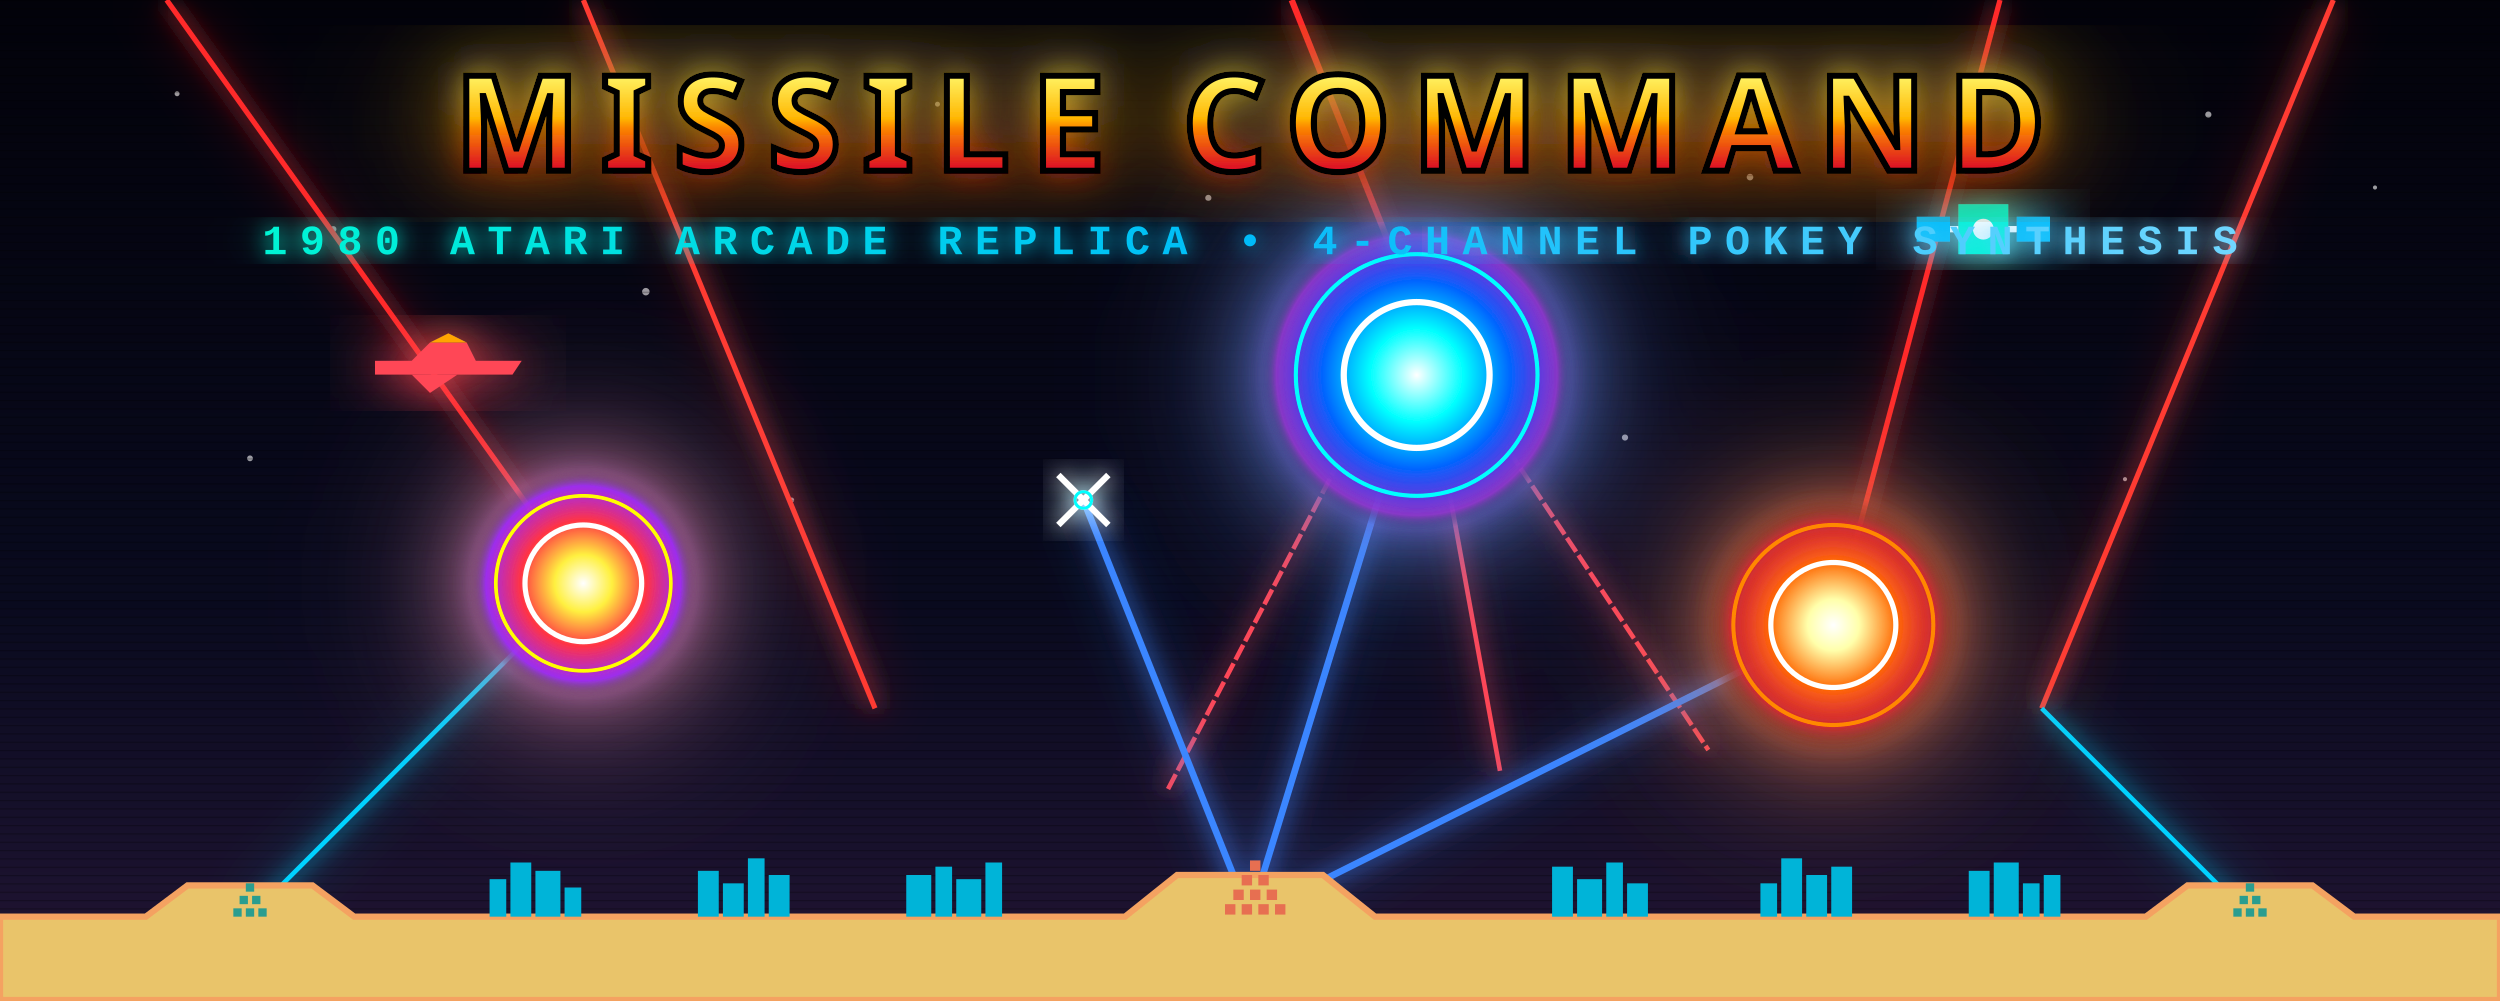
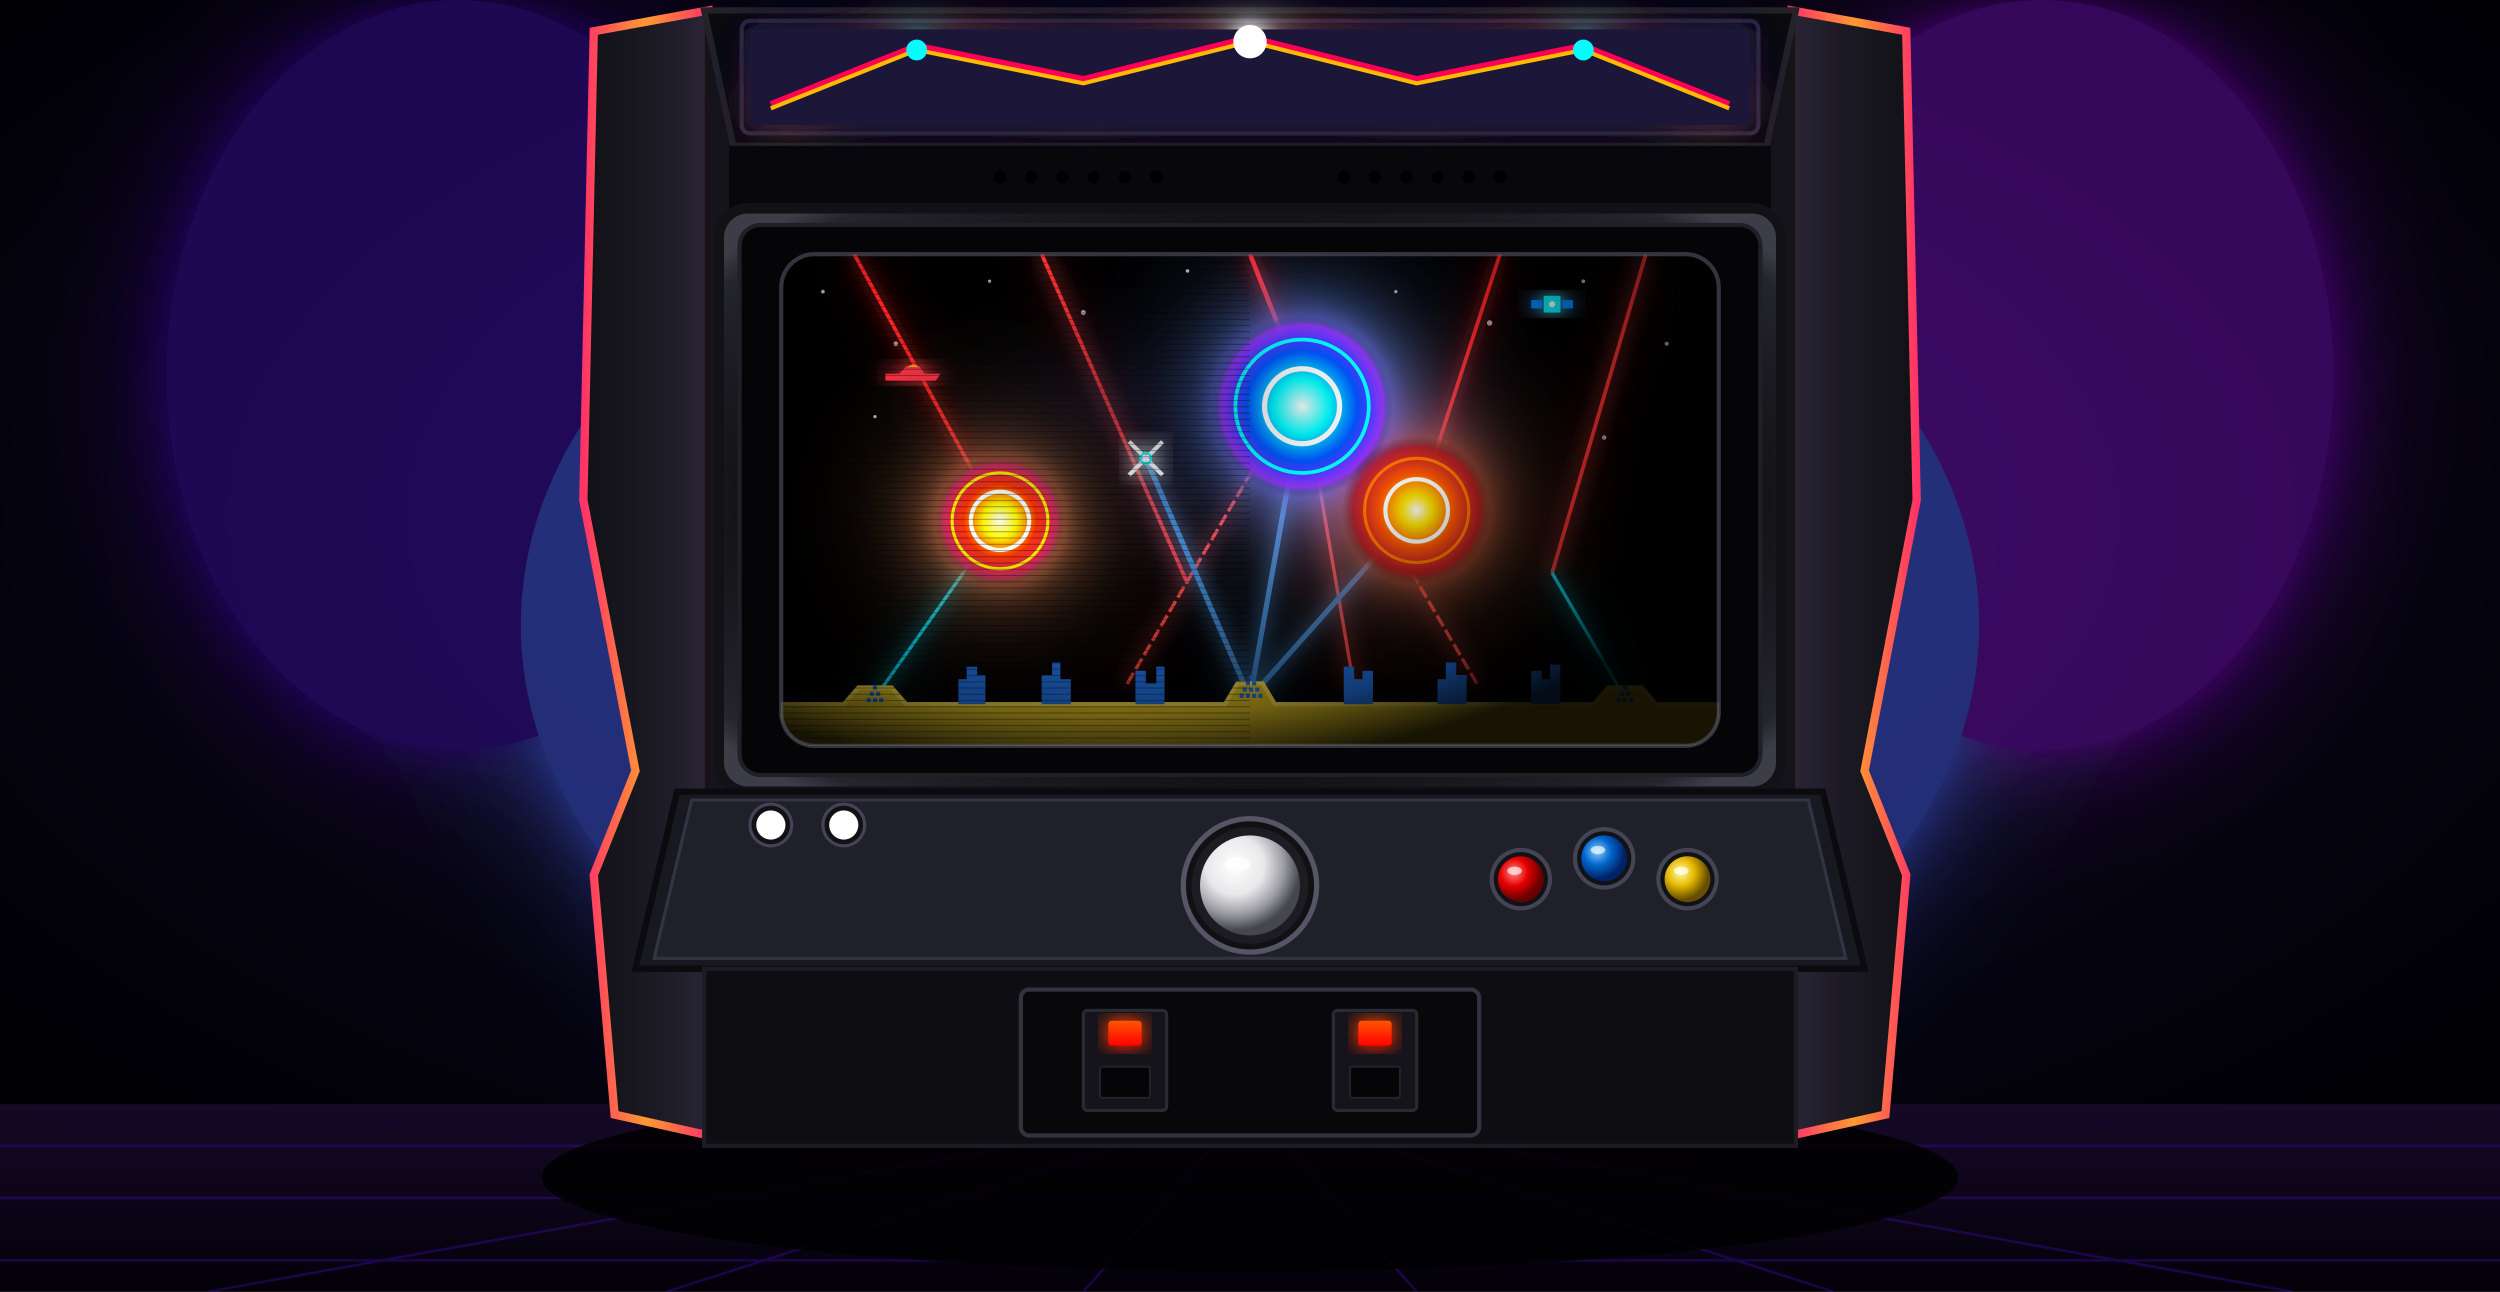
- <svg xmlns="http://www.w3.org/2000/svg" viewBox="0 0 1200 480" width="100%" height="100%">
+ <svg xmlns="http://www.w3.org/2000/svg" viewBox="0 0 1200 620" width="100%" height="100%">
  <defs>
-     <linearGradient id="skyGrad" x1="0%" y1="0%" x2="0%" y2="100%">
-       <stop offset="0%" stop-color="#02020a" />
-       <stop offset="60%" stop-color="#090a1e" />
-       <stop offset="85%" stop-color="#18112c" />
-       <stop offset="100%" stop-color="#241434" />
-     </linearGradient>
+     <radialGradient id="arcadeHallGrad" cx="50%" cy="40%" r="70%">
+       <stop offset="0%" stop-color="#140f28" />
+       <stop offset="45%" stop-color="#090616" />
+       <stop offset="85%" stop-color="#020108" />
+       <stop offset="100%" stop-color="#000000" />
+     </radialGradient>
+     <linearGradient id="floorGrad" x1="0%" y1="0%" x2="0%" y2="100%">
+       <stop offset="0%" stop-color="#1a0b2e" stop-opacity="0.8" />
+       <stop offset="100%" stop-color="#030008" />
+     </linearGradient>
+     <linearGradient id="cabSideLeft" x1="0%" y1="0%" x2="100%" y2="0%">
+       <stop offset="0%" stop-color="#111116" />
+       <stop offset="60%" stop-color="#1c1a24" />
+       <stop offset="100%" stop-color="#2a2536" />
+     </linearGradient>
+     <linearGradient id="cabSideRight" x1="0%" y1="0%" x2="100%" y2="0%">
+       <stop offset="0%" stop-color="#2a2536" />
+       <stop offset="40%" stop-color="#1c1a24" />
+       <stop offset="100%" stop-color="#111116" />
+     </linearGradient>
+     <linearGradient id="tMolding" x1="0%" y1="0%" x2="100%" y2="0%">
+       <stop offset="0%" stop-color="#ff3366" />
+       <stop offset="50%" stop-color="#ff9933" />
+       <stop offset="100%" stop-color="#ff3366" />
+     </linearGradient>
+     <radialGradient id="bezelGrad" cx="50%" cy="50%" r="65%">
+       <stop offset="0%" stop-color="#040406" />
+       <stop offset="70%" stop-color="#101014" />
+       <stop offset="95%" stop-color="#25252c" />
+       <stop offset="100%" stop-color="#3d3d48" />
+     </radialGradient>
+     <radialGradient id="crtGlassGrad" cx="35%" cy="30%" r="75%">
+       <stop offset="0%" stop-color="#1a1c38" stop-opacity="0.35" />
+       <stop offset="40%" stop-color="#000000" stop-opacity="0" />
+       <stop offset="85%" stop-color="#000000" stop-opacity="0.5" />
+       <stop offset="100%" stop-color="#000000" stop-opacity="0.9" />
+     </radialGradient>
    <filter id="neonGlow" x="-30%" y="-30%" width="160%" height="160%">
-       <feGaussianBlur stdDeviation="5" result="blur1" />
-       <feGaussianBlur stdDeviation="12" result="blur2" />
+       <feGaussianBlur stdDeviation="4" result="blur1" />
+       <feGaussianBlur stdDeviation="10" result="blur2" />
      <feMerge>
        <feMergeNode in="blur2" />
        <feMergeNode in="blur1" />
        <feMergeNode in="SourceGraphic" />
      </feMerge>
    </filter>
    <filter id="intenseGlow" x="-50%" y="-50%" width="200%" height="200%">
-       <feGaussianBlur stdDeviation="8" result="blur1" />
-       <feGaussianBlur stdDeviation="20" result="blur2" />
-       <feGaussianBlur stdDeviation="40" result="blur3" />
+       <feGaussianBlur stdDeviation="6" result="blur1" />
+       <feGaussianBlur stdDeviation="16" result="blur2" />
+       <feGaussianBlur stdDeviation="32" result="blur3" />
      <feMerge>
        <feMergeNode in="blur3" />
        <feMergeNode in="blur2" />
        <feMergeNode in="blur1" />
        <feMergeNode in="SourceGraphic" />
      </feMerge>
    </filter>
-     <radialGradient id="expGrad1" cx="50%" cy="50%" r="50%">
-       <stop offset="0%" stop-color="#ffffff" />
-       <stop offset="25%" stop-color="#fff040" />
-       <stop offset="55%" stop-color="#ff3344" />
-       <stop offset="85%" stop-color="#9900ff" stop-opacity="0.8" />
+     <radialGradient id="expGradWhiteYellow" cx="50%" cy="50%" r="50%">
+       <stop offset="0%" stop-color="#ffffff" />
+       <stop offset="25%" stop-color="#fffb00" />
+       <stop offset="55%" stop-color="#ff3300" />
+       <stop offset="85%" stop-color="#cc0066" stop-opacity="0.8" />
      <stop offset="100%" stop-color="#000000" stop-opacity="0" />
    </radialGradient>
-     <radialGradient id="expGrad2" cx="50%" cy="50%" r="50%">
+     <radialGradient id="expGradCyanBlue" cx="50%" cy="50%" r="50%">
      <stop offset="0%" stop-color="#ffffff" />
      <stop offset="30%" stop-color="#00ffff" />
-       <stop offset="60%" stop-color="#0066ff" />
-       <stop offset="90%" stop-color="#9900cc" stop-opacity="0.7" />
+       <stop offset="60%" stop-color="#0055ff" />
+       <stop offset="88%" stop-color="#9900ff" stop-opacity="0.75" />
      <stop offset="100%" stop-color="#000000" stop-opacity="0" />
    </radialGradient>
-     <radialGradient id="expGrad3" cx="50%" cy="50%" r="50%">
-       <stop offset="0%" stop-color="#ffffff" />
-       <stop offset="20%" stop-color="#ffffaa" />
-       <stop offset="50%" stop-color="#ff6600" />
-       <stop offset="80%" stop-color="#cc0033" stop-opacity="0.7" />
+     <radialGradient id="expGradOrangeRed" cx="50%" cy="50%" r="50%">
+       <stop offset="0%" stop-color="#ffffff" />
+       <stop offset="20%" stop-color="#ffe600" />
+       <stop offset="50%" stop-color="#ff5500" />
+       <stop offset="85%" stop-color="#aa0022" stop-opacity="0.8" />
      <stop offset="100%" stop-color="#000000" stop-opacity="0" />
    </radialGradient>
-     <linearGradient id="titleGrad" x1="0%" y1="0%" x2="0%" y2="100%">
-       <stop offset="0%" stop-color="#fff566" />
-       <stop offset="45%" stop-color="#ffb703" />
-       <stop offset="55%" stop-color="#fb8500" />
-       <stop offset="100%" stop-color="#d90429" />
-     </linearGradient>
-     <linearGradient id="subTitleGrad" x1="0%" y1="0%" x2="100%" y2="0%">
-       <stop offset="0%" stop-color="#00f5d4" />
-       <stop offset="50%" stop-color="#00bbf9" />
-       <stop offset="100%" stop-color="#70d6ff" />
-     </linearGradient>
+     <radialGradient id="trackballGrad" cx="35%" cy="30%" r="65%">
+       <stop offset="0%" stop-color="#ffffff" />
+       <stop offset="45%" stop-color="#e8e8ea" />
+       <stop offset="75%" stop-color="#9c9ca4" />
+       <stop offset="100%" stop-color="#46464e" />
+     </radialGradient>
+     <radialGradient id="redBtnGrad" cx="35%" cy="35%" r="60%">
+       <stop offset="0%" stop-color="#ff8888" />
+       <stop offset="50%" stop-color="#e60000" />
+       <stop offset="100%" stop-color="#660000" />
+     </radialGradient>
+     <radialGradient id="blueBtnGrad" cx="35%" cy="35%" r="60%">
+       <stop offset="0%" stop-color="#88ccff" />
+       <stop offset="50%" stop-color="#0066cc" />
+       <stop offset="100%" stop-color="#002266" />
+     </radialGradient>
+     <radialGradient id="yellowBtnGrad" cx="35%" cy="35%" r="60%">
+       <stop offset="0%" stop-color="#ffffaa" />
+       <stop offset="50%" stop-color="#e6b800" />
+       <stop offset="100%" stop-color="#664d00" />
+     </radialGradient>
+     <linearGradient id="coinGlow" x1="0%" y1="0%" x2="0%" y2="100%">
+       <stop offset="0%" stop-color="#ff5500" />
+       <stop offset="100%" stop-color="#ff0000" />
+     </linearGradient>
+     <pattern id="crtScanlines" width="100%" height="3" patternUnits="userSpaceOnUse">
+       <line x1="0" y1="0" x2="600" y2="0" stroke="#000000" stroke-width="1.0" opacity="0.32" />
+     </pattern>
  </defs>
-   <rect width="1200" height="480" fill="url(#skyGrad)" />
-   <g fill="#ffffff" opacity="0.6">
-     <circle cx="85" cy="45" r="1.2" />
-     <circle cx="160" cy="110" r="1.5" />
-     <circle cx="240" cy="65" r="1.0" />
-     <circle cx="310" cy="140" r="1.8" />
-     <circle cx="450" cy="50" r="1.2" />
-     <circle cx="580" cy="95" r="1.5" />
-     <circle cx="720" cy="40" r="1.0" />
-     <circle cx="840" cy="85" r="1.6" />
-     <circle cx="950" cy="120" r="1.2" />
-     <circle cx="1060" cy="55" r="1.5" />
-     <circle cx="1140" cy="90" r="1.0" />
-     <circle cx="120" cy="220" r="1.4" />
-     <circle cx="380" cy="240" r="1.2" />
-     <circle cx="780" cy="210" r="1.5" />
-     <circle cx="1020" cy="230" r="1.0" />
-   </g>
-   <pattern id="scanlines" width="100%" height="4" patternUnits="userSpaceOnUse">
-     <line x1="0" y1="0" x2="1200" y2="0" stroke="#000000" stroke-width="1.2" opacity="0.25" />
-   </pattern>
-   <rect width="1200" height="480" fill="url(#scanlines)" pointer-events="none" />
+   <rect width="1200" height="620" fill="url(#arcadeHallGrad)" />
+   <g filter="url(#intenseGlow)" opacity="0.45">
+     <ellipse cx="220" cy="180" rx="140" ry="180" fill="#3a0ca3" />
+     <ellipse cx="980" cy="180" rx="140" ry="180" fill="#7209b7" />
+     <ellipse cx="600" cy="300" rx="350" ry="240" fill="#4361ee" />
+   </g>
+   <path d="M 0,530 L 1200,530 L 1200,620 L 0,620 Z" fill="url(#floorGrad)" />
+   <g stroke="#3a0ca3" stroke-width="1.2" opacity="0.4">
+     <line x1="0" y1="550" x2="1200" y2="550" />
+     <line x1="0" y1="575" x2="1200" y2="575" />
+     <line x1="0" y1="605" x2="1200" y2="605" />
+     <line x1="600" y1="530" x2="100" y2="620" />
+     <line x1="600" y1="530" x2="320" y2="620" />
+     <line x1="600" y1="530" x2="520" y2="620" />
+     <line x1="600" y1="530" x2="680" y2="620" />
+     <line x1="600" y1="530" x2="880" y2="620" />
+     <line x1="600" y1="530" x2="1100" y2="620" />
+   </g>
+   <ellipse cx="600" cy="565" rx="340" ry="45" fill="#000000" opacity="0.85" />
+   <path d="M 285,15 L 340,5 L 340,545 L 295,535 L 285,420 L 305,370 L 280,240 Z" fill="url(#cabSideLeft)" />
+   <path d="M 285,15 L 340,5 L 340,545 L 295,535 L 285,420 L 305,370 L 280,240 Z" fill="none" stroke="url(#tMolding)" stroke-width="4" />
+   <path d="M 915,15 L 860,5 L 860,545 L 905,535 L 915,420 L 895,370 L 920,240 Z" fill="url(#cabSideRight)" />
+   <path d="M 915,15 L 860,5 L 860,545 L 905,535 L 915,420 L 895,370 L 920,240 Z" fill="none" stroke="url(#tMolding)" stroke-width="4" />
+   <rect x="338" y="5" width="524" height="540" fill="#15141a" />
+   <polygon points="338,5 862,5 848,70 352,70" fill="#0a0a0f" stroke="#222228" stroke-width="3" />
+   <rect x="356" y="10" width="488" height="54" rx="4" fill="#0e0a18" stroke="#332d44" stroke-width="2" />
  <g filter="url(#neonGlow)">
-     <line x1="80" y1="0" x2="280" y2="280" stroke="#ff2a2a" stroke-width="2.5" />
-     <line x1="280" y1="0" x2="420" y2="340" stroke="#ff3b30" stroke-width="2.5" />
-     <line x1="620" y1="0" x2="680" y2="150" stroke="#ff2a2a" stroke-width="3" />
-     <line x1="680" y1="150" x2="560" y2="380" stroke="#ff4757" stroke-width="2.2" stroke-dasharray="8,2" />
-     <line x1="680" y1="150" x2="720" y2="370" stroke="#ff4757" stroke-width="2.2" />
-     <line x1="680" y1="150" x2="820" y2="360" stroke="#ff4757" stroke-width="2.2" stroke-dasharray="8,2" />
-     <line x1="960" y1="0" x2="880" y2="300" stroke="#ff2a2a" stroke-width="2.5" />
-     <line x1="1120" y1="0" x2="980" y2="340" stroke="#ff3b30" stroke-width="2.5" />
-   </g>
-   <g filter="url(#neonGlow)">
-     <line x1="120" y1="440" x2="280" y2="280" stroke="#00d2ff" stroke-width="2.2" />
-     <line x1="600" y1="440" x2="520" y2="240" stroke="#3a86ff" stroke-width="3.2" />
-     <line x1="600" y1="440" x2="680" y2="180" stroke="#3a86ff" stroke-width="3.2" />
-     <line x1="600" y1="440" x2="880" y2="300" stroke="#3a86ff" stroke-width="3.2" />
-     <line x1="1080" y1="440" x2="980" y2="340" stroke="#00d2ff" stroke-width="2.2" />
-   </g>
-   <g filter="url(#intenseGlow)">
-     <circle cx="280" cy="280" r="55" fill="url(#expGrad1)" />
-     <circle cx="280" cy="280" r="42" fill="none" stroke="#ffff00" stroke-width="1.8" />
-     <circle cx="280" cy="280" r="28" fill="none" stroke="#ffffff" stroke-width="2.5" />
-     <circle cx="680" cy="180" r="75" fill="url(#expGrad2)" />
-     <circle cx="680" cy="180" r="58" fill="none" stroke="#00ffff" stroke-width="2.0" />
-     <circle cx="680" cy="180" r="35" fill="none" stroke="#ffffff" stroke-width="3.0" />
-     <circle cx="880" cy="300" r="62" fill="url(#expGrad3)" />
-     <circle cx="880" cy="300" r="48" fill="none" stroke="#ff8800" stroke-width="2.0" />
-     <circle cx="880" cy="300" r="30" fill="none" stroke="#ffffff" stroke-width="2.5" />
-   </g>
-   <g transform="translate(180, 160) scale(2.2)" filter="url(#neonGlow)">
-     <path d="M0,6 L8,6 L12,2 L20,2 L22,6 L32,6 L30,9 L0,9 Z" fill="#ff4757" />
-     <polygon points="12,2 16,0 20,2" fill="#ffa502" />
-     <polygon points="8,9 12,13 18,9" fill="#ff4757" />
-   </g>
-   <g transform="translate(920, 90) scale(2.0)" filter="url(#neonGlow)">
-     <rect x="10" y="4" width="12" height="12" fill="#00f5d4" />
-     <rect x="0" y="7" width="8" height="6" fill="#00bbf9" />
-     <rect x="24" y="7" width="8" height="6" fill="#00bbf9" />
-     <line x1="8" y1="10" x2="10" y2="10" stroke="#ffffff" stroke-width="1.5" />
-     <line x1="22" y1="10" x2="24" y2="10" stroke="#ffffff" stroke-width="1.5" />
-     <circle cx="16" cy="10" r="2.5" fill="#ffffff" />
-   </g>
-   <g transform="translate(520, 240)" filter="url(#neonGlow)">
-     <line x1="-12" y1="-12" x2="12" y2="12" stroke="#ffffff" stroke-width="3" />
-     <line x1="-12" y1="12" x2="12" y2="-12" stroke="#ffffff" stroke-width="3" />
-     <circle cx="0" cy="0" r="4" fill="none" stroke="#00ffff" stroke-width="1.5" />
-   </g>
-   <path d="     M 0,480      L 0,440      L 70,440      L 90,425 L 150,425 L 170,440      L 230,440 L 250,440 L 330,440 L 350,440 L 430,440 L 450,440      L 540,440 L 565,420 L 635,420 L 660,440      L 740,440 L 760,440 L 840,440 L 860,440 L 940,440 L 960,440      L 1030,440 L 1050,425 L 1110,425 L 1130,440      L 1200,440      L 1200,480 Z" fill="#e9c46a" stroke="#f4a261" stroke-width="3" />
-   <g transform="translate(235, 412)" fill="#00b4d8">
-     <rect x="0" y="10" width="8" height="18" />
-     <rect x="10" y="2" width="10" height="26" />
-     <rect x="22" y="6" width="12" height="22" />
-     <rect x="36" y="14" width="8" height="14" />
-   </g>
-   <g transform="translate(335, 412)" fill="#00b4d8">
-     <rect x="0" y="6" width="10" height="22" />
-     <rect x="12" y="12" width="10" height="16" />
-     <rect x="24" y="0" width="8" height="28" />
-     <rect x="34" y="8" width="10" height="20" />
-   </g>
-   <g transform="translate(435, 412)" fill="#00b4d8">
-     <rect x="0" y="8" width="12" height="20" />
-     <rect x="14" y="4" width="8" height="24" />
-     <rect x="24" y="10" width="12" height="18" />
-     <rect x="38" y="2" width="8" height="26" />
-   </g>
-   <g transform="translate(745, 412)" fill="#00b4d8">
-     <rect x="0" y="4" width="10" height="24" />
-     <rect x="12" y="10" width="12" height="18" />
-     <rect x="26" y="2" width="8" height="26" />
-     <rect x="36" y="12" width="10" height="16" />
-   </g>
-   <g transform="translate(845, 412)" fill="#00b4d8">
-     <rect x="0" y="12" width="8" height="16" />
-     <rect x="10" y="0" width="10" height="28" />
-     <rect x="22" y="8" width="10" height="20" />
-     <rect x="34" y="4" width="10" height="24" />
-   </g>
-   <g transform="translate(945, 412)" fill="#00b4d8">
-     <rect x="0" y="6" width="10" height="22" />
-     <rect x="12" y="2" width="12" height="26" />
-     <rect x="26" y="12" width="8" height="16" />
-     <rect x="36" y="8" width="8" height="20" />
-   </g>
-   <g transform="translate(112, 428)" fill="#2a9d8f">
-     <rect x="0" y="8" width="4" height="4" />
-     <rect x="6" y="8" width="4" height="4" />
-     <rect x="12" y="8" width="4" height="4" />
-     <rect x="3" y="2" width="4" height="4" />
-     <rect x="9" y="2" width="4" height="4" />
-     <rect x="6" y="-4" width="4" height="4" />
-   </g>
-   <g transform="translate(588, 422)" fill="#e76f51">
-     <rect x="0" y="12" width="5" height="5" />
-     <rect x="8" y="12" width="5" height="5" />
-     <rect x="16" y="12" width="5" height="5" />
-     <rect x="24" y="12" width="5" height="5" />
-     <rect x="4" y="5" width="5" height="5" />
-     <rect x="12" y="5" width="5" height="5" />
-     <rect x="20" y="5" width="5" height="5" />
-     <rect x="8" y="-2" width="5" height="5" />
-     <rect x="16" y="-2" width="5" height="5" />
-     <rect x="12" y="-9" width="5" height="5" />
-   </g>
-   <g transform="translate(1072, 428)" fill="#2a9d8f">
-     <rect x="0" y="8" width="4" height="4" />
-     <rect x="6" y="8" width="4" height="4" />
-     <rect x="12" y="8" width="4" height="4" />
-     <rect x="3" y="2" width="4" height="4" />
-     <rect x="9" y="2" width="4" height="4" />
-     <rect x="6" y="-4" width="4" height="4" />
-   </g>
-   <g filter="url(#intenseGlow)">
-     <text x="600" y="82" text-anchor="middle" font-family="'Impact', 'Arial Black', sans-serif" font-size="64" font-weight="900" letter-spacing="10" fill="url(#titleGrad)" stroke="#000000" stroke-width="3">
-       MISSILE COMMAND
-     </text>
-   </g>
-   <g filter="url(#neonGlow)">
-     <text x="600" y="122" text-anchor="middle" font-family="'Courier New', monospace, sans-serif" font-size="20" font-weight="700" letter-spacing="6" fill="url(#subTitleGrad)">
-       1980 ATARI ARCADE REPLICA • 4-CHANNEL POKEY SYNTHESIS
-     </text>
-   </g>
+     <rect x="360" y="14" width="480" height="46" rx="3" fill="#1b1238" />
+     <path d="M 370,50 L 440,22 L 520,38 L 600,18 L 680,38 L 760,22 L 830,50" fill="none" stroke="#ff0055" stroke-width="3" />
+     <path d="M 370,52 L 440,24 L 520,40 L 600,20 L 680,40 L 760,24 L 830,52" fill="none" stroke="#ffbb00" stroke-width="2" />
+     <circle cx="600" cy="20" r="8" fill="#ffffff" />
+     <circle cx="440" cy="24" r="5" fill="#00ffff" />
+     <circle cx="760" cy="24" r="5" fill="#00ffff" />
+   </g>
+   <rect x="350" y="70" width="500" height="30" fill="#08080c" />
+   <g fill="#000000">
+     <circle cx="480" cy="85" r="3" />
+     <circle cx="495" cy="85" r="3" />
+     <circle cx="510" cy="85" r="3" />
+     <circle cx="525" cy="85" r="3" />
+     <circle cx="540" cy="85" r="3" />
+     <circle cx="555" cy="85" r="3" />
+     <circle cx="645" cy="85" r="3" />
+     <circle cx="660" cy="85" r="3" />
+     <circle cx="675" cy="85" r="3" />
+     <circle cx="690" cy="85" r="3" />
+     <circle cx="705" cy="85" r="3" />
+     <circle cx="720" cy="85" r="3" />
+   </g>
+   <rect x="345" y="100" width="510" height="280" rx="14" fill="url(#bezelGrad)" stroke="#111116" stroke-width="5" />
+   <rect x="355" y="108" width="490" height="264" rx="10" fill="#050508" stroke="#1f1f28" stroke-width="2" />
+   <rect id="crtScreen" x="375" y="122" width="450" height="236" rx="16" fill="#020208" />
+   <clipPath id="crtClip">
+     <rect x="375" y="122" width="450" height="236" rx="16" />
+   </clipPath>
+   <g clip-path="url(#crtClip)">
+     <rect x="375" y="122" width="450" height="236" fill="#000000" />
+     <g fill="#ffffff" opacity="0.7">
+       <circle cx="395" cy="140" r="0.9" />
+       <circle cx="430" cy="165" r="1.1" />
+       <circle cx="475" cy="135" r="0.8" />
+       <circle cx="520" cy="150" r="1.2" />
+       <circle cx="570" cy="130" r="0.9" />
+       <circle cx="615" cy="160" r="1.1" />
+       <circle cx="670" cy="140" r="0.8" />
+       <circle cx="715" cy="155" r="1.3" />
+       <circle cx="760" cy="135" r="0.9" />
+       <circle cx="800" cy="165" r="1.0" />
+       <circle cx="420" cy="200" r="0.8" />
+       <circle cx="770" cy="210" r="1.1" />
+     </g>
+     <g filter="url(#neonGlow)">
+       <line x1="410" y1="122" x2="480" y2="250" stroke="#ff2222" stroke-width="1.8" />
+       <line x1="500" y1="122" x2="570" y2="280" stroke="#ff3333" stroke-width="1.8" />
+       <line x1="600" y1="122" x2="625" y2="185" stroke="#ff2222" stroke-width="2.2" />
+       <line x1="625" y1="185" x2="540" y2="330" stroke="#ff4444" stroke-width="1.6" stroke-dasharray="6,2" />
+       <line x1="625" y1="185" x2="650" y2="330" stroke="#ff4444" stroke-width="1.6" />
+       <line x1="625" y1="185" x2="710" y2="330" stroke="#ff4444" stroke-width="1.6" stroke-dasharray="6,2" />
+       <line x1="720" y1="122" x2="680" y2="245" stroke="#ff2222" stroke-width="1.8" />
+       <line x1="790" y1="122" x2="745" y2="275" stroke="#ff3333" stroke-width="1.8" />
+     </g>
+     <g transform="translate(425, 175) scale(1.1)" filter="url(#neonGlow)">
+       <path d="M0,4 L6,4 L9,1 L15,1 L17,4 L24,4 L22,7 L0,7 Z" fill="#ff3344" />
+       <polygon points="9,1 12,0 15,1" fill="#ffaa00" />
+     </g>
+     <g transform="translate(735, 140) scale(1.0)" filter="url(#neonGlow)">
+       <rect x="6" y="2" width="8" height="8" fill="#00f0ff" />
+       <rect x="0" y="4" width="5" height="4" fill="#0088ff" />
+       <rect x="15" y="4" width="5" height="4" fill="#0088ff" />
+       <circle cx="10" cy="6" r="1.5" fill="#ffffff" />
+     </g>
+     <g filter="url(#neonGlow)">
+       <line x1="420" y1="335" x2="480" y2="250" stroke="#00e5ff" stroke-width="1.6" />
+       <line x1="600" y1="335" x2="550" y2="220" stroke="#3d85c6" stroke-width="2.5" />
+       <line x1="600" y1="335" x2="625" y2="195" stroke="#3d85c6" stroke-width="2.5" />
+       <line x1="600" y1="335" x2="680" y2="245" stroke="#3d85c6" stroke-width="2.5" />
+       <line x1="780" y1="335" x2="745" y2="275" stroke="#00e5ff" stroke-width="1.6" />
+     </g>
+     <g filter="url(#intenseGlow)">
+       <circle cx="480" cy="250" r="32" fill="url(#expGradWhiteYellow)" />
+       <circle cx="480" cy="250" r="23" fill="none" stroke="#ffee00" stroke-width="1.5" />
+       <circle cx="480" cy="250" r="14" fill="none" stroke="#ffffff" stroke-width="2.0" />
+       <circle cx="625" cy="195" r="44" fill="url(#expGradCyanBlue)" />
+       <circle cx="625" cy="195" r="32" fill="none" stroke="#00ffff" stroke-width="1.8" />
+       <circle cx="625" cy="195" r="18" fill="none" stroke="#ffffff" stroke-width="2.5" />
+       <circle cx="680" cy="245" r="36" fill="url(#expGradOrangeRed)" />
+       <circle cx="680" cy="245" r="25" fill="none" stroke="#ff7700" stroke-width="1.5" />
+       <circle cx="680" cy="245" r="15" fill="none" stroke="#ffffff" stroke-width="2.0" />
+     </g>
+     <g transform="translate(550, 220)" filter="url(#neonGlow)">
+       <line x1="-8" y1="-8" x2="8" y2="8" stroke="#ffffff" stroke-width="2" />
+       <line x1="-8" y1="8" x2="8" y2="-8" stroke="#ffffff" stroke-width="2" />
+       <circle cx="0" cy="0" r="2.5" fill="none" stroke="#00ffff" stroke-width="1" />
+     </g>
+     <path d="       M 375,358        L 375,338        L 405,338        L 412,330 L 428,330 L 435,338        L 460,338 L 475,338 L 505,338 L 520,338 L 550,338 L 565,338        L 588,338 L 594,328 L 606,328 L 612,338        L 635,338 L 650,338 L 680,338 L 695,338 L 725,338 L 740,338        L 765,338 L 772,330 L 788,330 L 795,338        L 825,338        L 825,358 Z" fill="#e4c424" stroke="#ffe14c" stroke-width="2" />
+     <g fill="#2478f0">
+       <path d="M 460,338 L 460,326 L 464,326 L 464,320 L 469,320 L 469,324 L 473,324 L 473,338 Z" />
+       <path d="M 500,338 L 500,324 L 505,324 L 505,318 L 509,318 L 509,326 L 514,326 L 514,338 Z" />
+       <path d="M 545,338 L 545,322 L 550,322 L 550,328 L 555,328 L 555,320 L 559,320 L 559,338 Z" />
+       <path d="M 645,338 L 645,320 L 650,320 L 650,326 L 654,326 L 654,322 L 659,322 L 659,338 Z" />
+       <path d="M 690,338 L 690,326 L 694,326 L 694,318 L 699,318 L 699,324 L 704,324 L 704,338 Z" />
+       <path d="M 735,338 L 735,322 L 740,322 L 740,326 L 744,326 L 744,319 L 749,319 L 749,338 Z" />
+     </g>
+     <g transform="translate(416, 332)" fill="#2478f0">
+       <rect x="0" y="3" width="2" height="2" />
+       <rect x="3" y="3" width="2" height="2" />
+       <rect x="6" y="3" width="2" height="2" />
+       <rect x="1.5" y="0" width="2" height="2" />
+       <rect x="4.5" y="0" width="2" height="2" />
+       <rect x="3" y="-3" width="2" height="2" />
+     </g>
+     <g transform="translate(595, 329)" fill="#2478f0">
+       <rect x="0" y="4" width="2" height="2" />
+       <rect x="3" y="4" width="2" height="2" />
+       <rect x="6" y="4" width="2" height="2" />
+       <rect x="9" y="4" width="2" height="2" />
+       <rect x="1.5" y="1" width="2" height="2" />
+       <rect x="4.5" y="1" width="2" height="2" />
+       <rect x="7.5" y="1" width="2" height="2" />
+       <rect x="3" y="-2" width="2" height="2" />
+       <rect x="6" y="-2" width="2" height="2" />
+       <rect x="4.5" y="-5" width="2" height="2" />
+     </g>
+     <g transform="translate(776, 332)" fill="#2478f0">
+       <rect x="0" y="3" width="2" height="2" />
+       <rect x="3" y="3" width="2" height="2" />
+       <rect x="6" y="3" width="2" height="2" />
+       <rect x="1.5" y="0" width="2" height="2" />
+       <rect x="4.5" y="0" width="2" height="2" />
+       <rect x="3" y="-3" width="2" height="2" />
+     </g>
+     <rect x="375" y="122" width="450" height="236" fill="url(#crtScanlines)" pointer-events="none" />
+     <rect x="375" y="122" width="450" height="236" fill="url(#crtGlassGrad)" pointer-events="none" />
+   </g>
+   <rect x="375" y="122" width="450" height="236" rx="16" fill="none" stroke="#555566" stroke-width="2" opacity="0.6" />
+   <polygon points="325,380 875,380 895,465 305,465" fill="#181820" stroke="#0a0a0f" stroke-width="3" />
+   <polygon points="332,384 868,384 886,460 314,460" fill="#20202a" stroke="#333342" stroke-width="1.5" />
+   <g transform="translate(370, 396)">
+     <circle cx="0" cy="0" r="10" fill="#111116" stroke="#444455" stroke-width="1.5" />
+     <circle cx="0" cy="0" r="7" fill="#ffffff" />
+     <circle cx="35" cy="0" r="10" fill="#111116" stroke="#444455" stroke-width="1.5" />
+     <circle cx="35" cy="0" r="7" fill="#ffffff" />
+   </g>
+   <circle cx="600" cy="425" r="32" fill="#111114" stroke="#555566" stroke-width="2.5" />
+   <circle cx="600" cy="425" r="28" fill="#1c1c22" />
+   <circle cx="600" cy="425" r="24" fill="url(#trackballGrad)" />
+   <ellipse cx="594" cy="415" rx="6" ry="3.5" fill="#ffffff" opacity="0.8" />
+   <circle cx="730" cy="422" r="14" fill="#111116" stroke="#444455" stroke-width="2" />
+   <circle cx="730" cy="422" r="11" fill="url(#redBtnGrad)" />
+   <ellipse cx="727" cy="418" rx="3.5" ry="2" fill="#ffffff" opacity="0.65" />
+   <circle cx="770" cy="412" r="14" fill="#111116" stroke="#444455" stroke-width="2" />
+   <circle cx="770" cy="412" r="11" fill="url(#blueBtnGrad)" />
+   <ellipse cx="767" cy="408" rx="3.5" ry="2" fill="#ffffff" opacity="0.65" />
+   <circle cx="810" cy="422" r="14" fill="#111116" stroke="#444455" stroke-width="2" />
+   <circle cx="810" cy="422" r="11" fill="url(#yellowBtnGrad)" />
+   <ellipse cx="807" cy="418" rx="3.5" ry="2" fill="#ffffff" opacity="0.65" />
+   <rect x="338" y="465" width="524" height="85" fill="#0d0d12" stroke="#1c1c24" stroke-width="2" />
+   <rect x="490" y="475" width="220" height="70" rx="4" fill="#08080b" stroke="#33333d" stroke-width="2" />
+   <rect x="520" y="485" width="40" height="48" rx="2" fill="#14141a" stroke="#2a2a34" stroke-width="1.5" />
+   <rect x="532" y="490" width="16" height="12" rx="1.5" fill="url(#coinGlow)" filter="url(#neonGlow)" />
+   <rect x="528" y="512" width="24" height="15" rx="1" fill="#050508" stroke="#22222a" stroke-width="1" />
+   <rect x="640" y="485" width="40" height="48" rx="2" fill="#14141a" stroke="#2a2a34" stroke-width="1.5" />
+   <rect x="652" y="490" width="16" height="12" rx="1.5" fill="url(#coinGlow)" filter="url(#neonGlow)" />
+   <rect x="648" y="512" width="24" height="15" rx="1" fill="#050508" stroke="#22222a" stroke-width="1" />
</svg>
